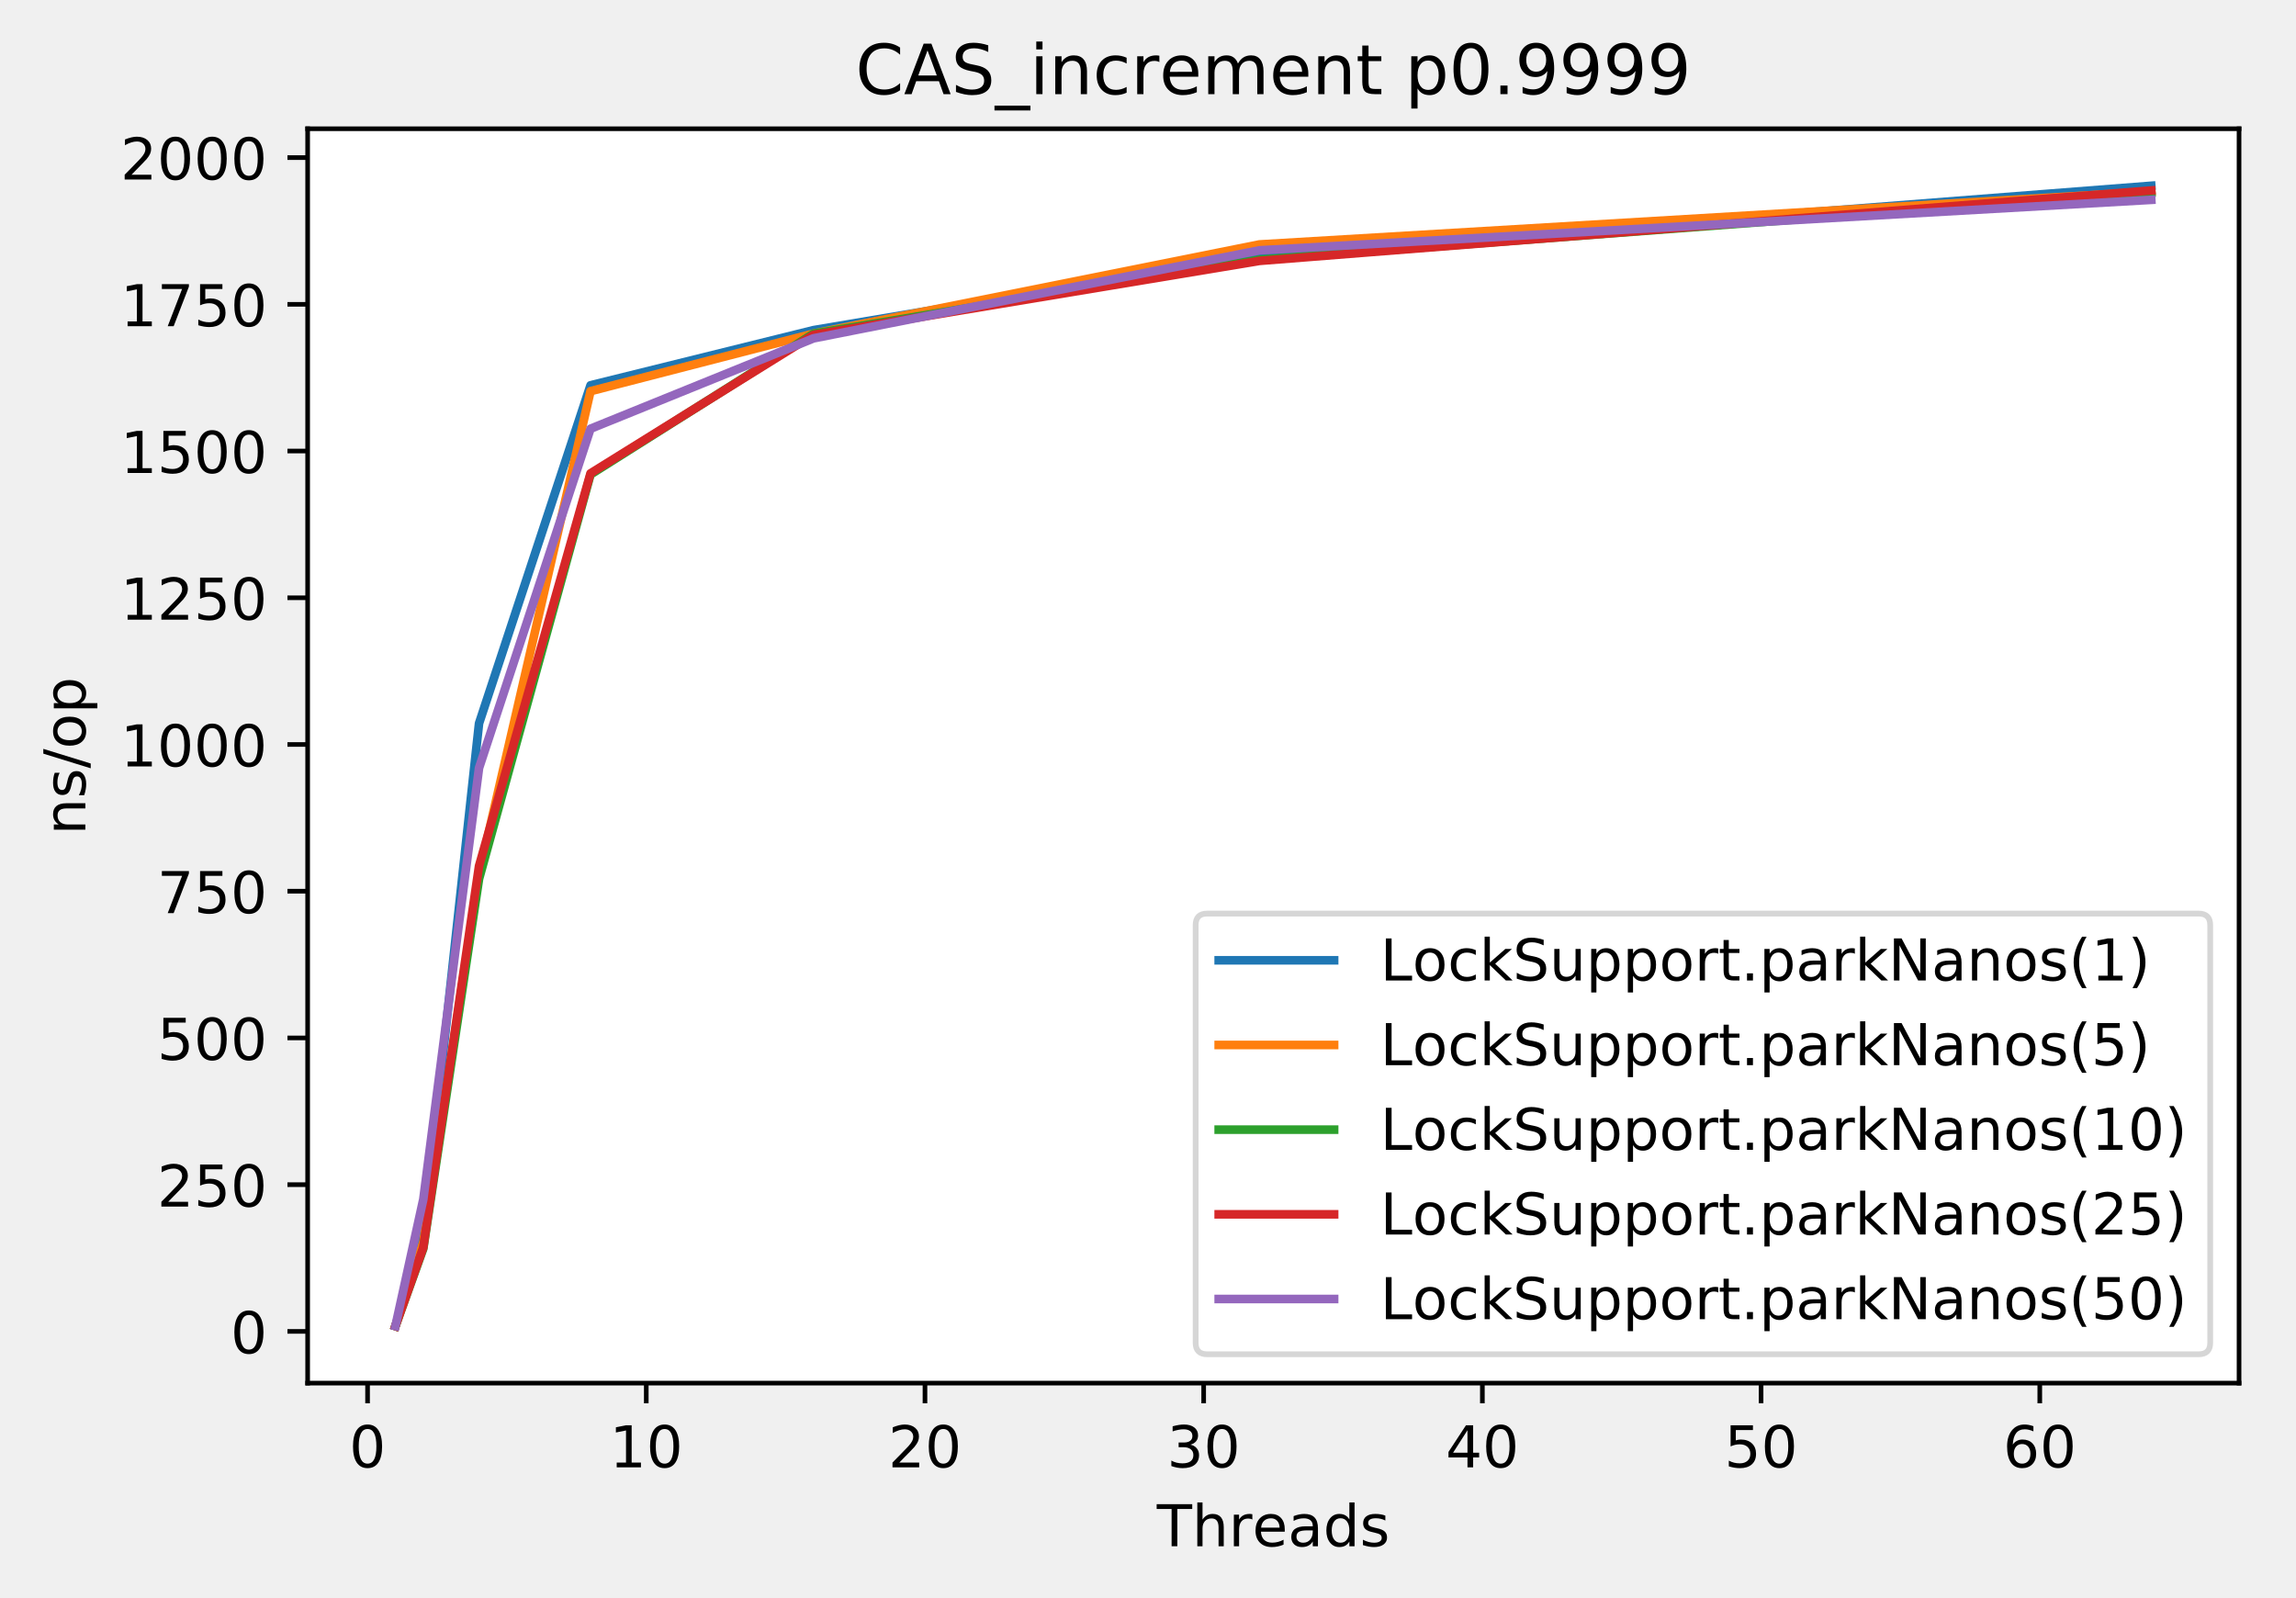
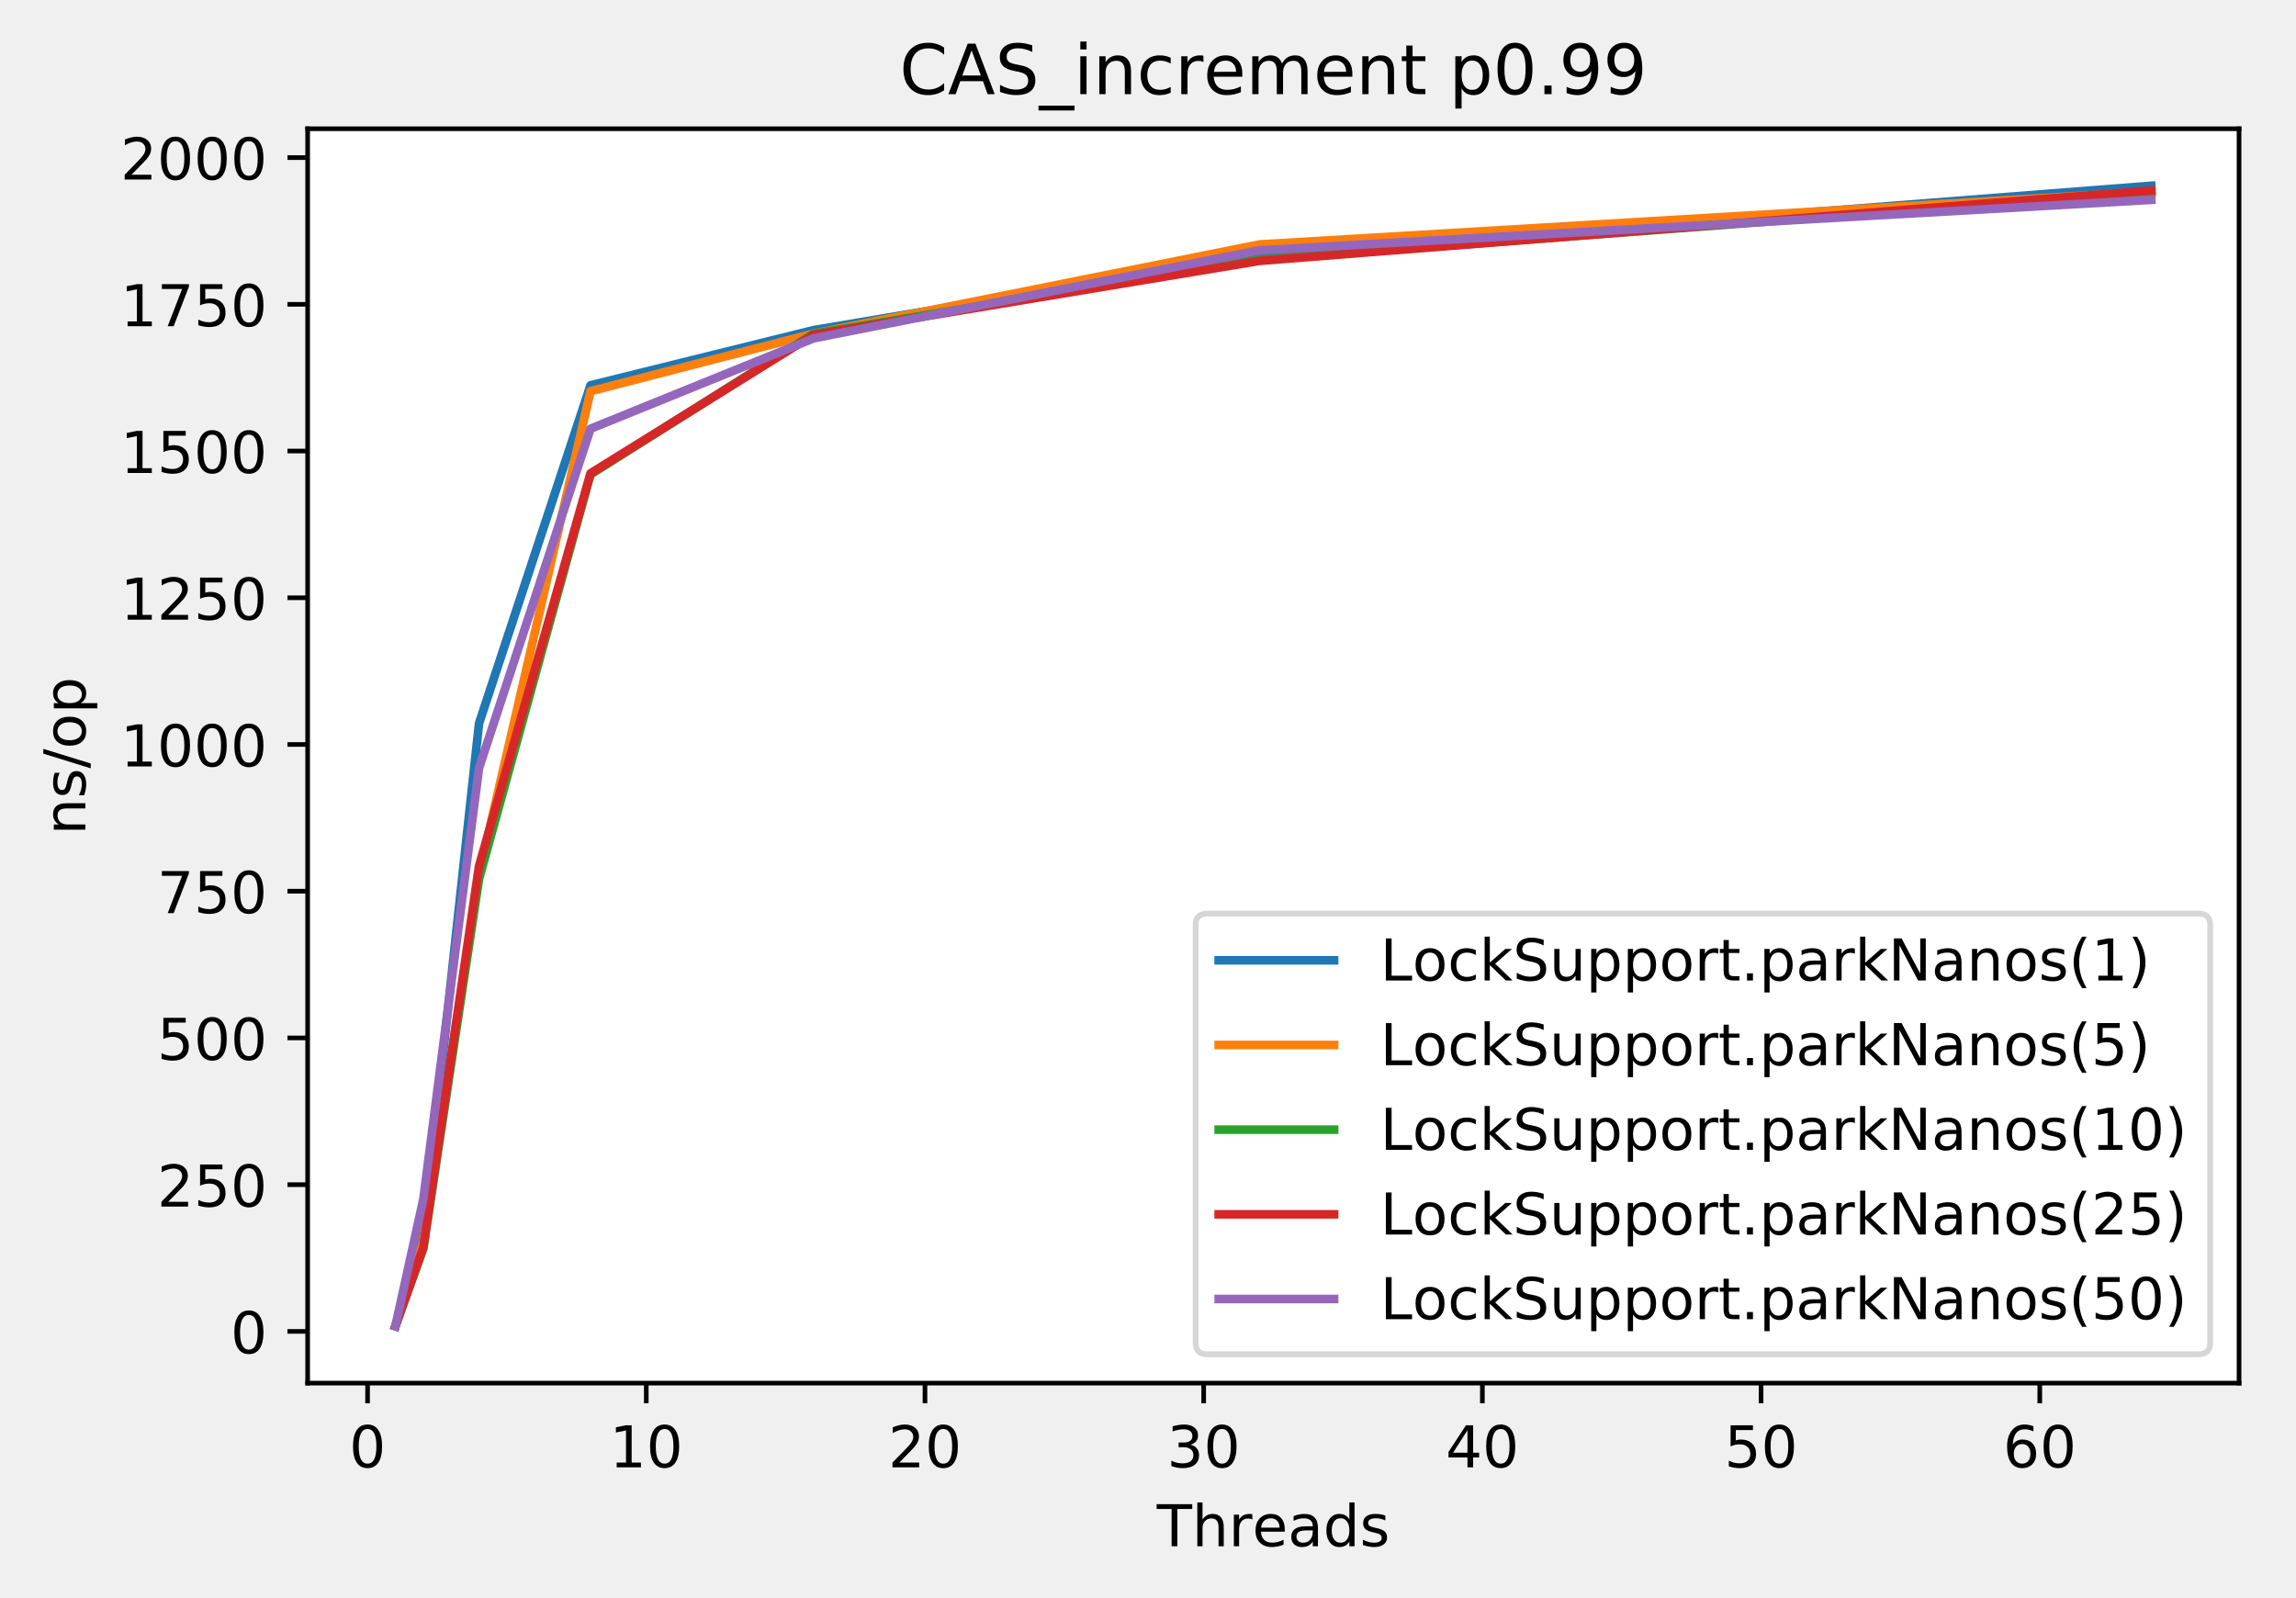
<svg xmlns="http://www.w3.org/2000/svg" xmlns:xlink="http://www.w3.org/1999/xlink" height="277pt" version="1.1" viewBox="0 0 398 277" width="398pt">
  <defs>
    <style type="text/css">
*{stroke-linecap:butt;stroke-linejoin:round;}
  </style>
  </defs>
  <g id="figure_1">
    <g id="patch_1">
      <path d="M 0 277.314  L 398.828 277.314  L 398.828 0  L 0 0  z " style="fill:none;" />
    </g>
    <g id="axes_1">
      <g id="patch_2">
        <path d="M 53.328 239.758  L 388.128 239.758  L 388.128 22.318  L 53.328 22.318  z " style="fill:#ffffff;" />
      </g>
      <g id="matplotlib.axis_1">
        <g id="xtick_1">
          <g id="line2d_1">
            <defs>
-               <path d="M 0 0  L 0 3.5  " id="mfdfc08c4ed" style="stroke:#000000;stroke-width:0.8;" />
-             </defs>
-             <g>
-               <use style="stroke:#000000;stroke-width:0.8;" x="63.715" xlink:href="#mfdfc08c4ed" y="239.758" />
+               <path d="M 0 0  L 0 3.5  " id="m2b5de0a359" style="stroke:#000000;stroke-width:0.8;" />
+             </defs>
+             <g>
+               <use style="stroke:#000000;stroke-width:0.8;" x="63.715" xlink:href="#m2b5de0a359" y="239.758" />
            </g>
          </g>
          <g id="text_1">
            <defs>
              <path d="M 31.781 66.406  Q 24.172 66.406 20.328 58.906  Q 16.5 51.422 16.5 36.375  Q 16.5 21.391 20.328 13.891  Q 24.172 6.391 31.781 6.391  Q 39.453 6.391 43.281 13.891  Q 47.125 21.391 47.125 36.375  Q 47.125 51.422 43.281 58.906  Q 39.453 66.406 31.781 66.406  z M 31.781 74.219  Q 44.047 74.219 50.516 64.516  Q 56.984 54.828 56.984 36.375  Q 56.984 17.969 50.516 8.266  Q 44.047 -1.422 31.781 -1.422  Q 19.531 -1.422 13.062 8.266  Q 6.594 17.969 6.594 36.375  Q 6.594 54.828 13.062 64.516  Q 19.531 74.219 31.781 74.219  z " id="DejaVuSans-30" />
            </defs>
            <g transform="translate(60.53389 254.3566)scale(0.1 -0.1)">
              <use xlink:href="#DejaVuSans-30" />
            </g>
          </g>
        </g>
        <g id="xtick_2">
          <g id="line2d_2">
            <g>
-               <use style="stroke:#000000;stroke-width:0.8;" x="112.027" xlink:href="#mfdfc08c4ed" y="239.758" />
+               <use style="stroke:#000000;stroke-width:0.8;" x="112.027" xlink:href="#m2b5de0a359" y="239.758" />
            </g>
          </g>
          <g id="text_2">
            <defs>
              <path d="M 12.406 8.297  L 28.516 8.297  L 28.516 63.922  L 10.984 60.406  L 10.984 69.391  L 28.422 72.906  L 38.281 72.906  L 38.281 8.297  L 54.391 8.297  L 54.391 0  L 12.406 0  z " id="DejaVuSans-31" />
            </defs>
            <g transform="translate(105.6643 254.3566)scale(0.1 -0.1)">
              <use xlink:href="#DejaVuSans-31" />
              <use x="63.623" xlink:href="#DejaVuSans-30" />
            </g>
          </g>
        </g>
        <g id="xtick_3">
          <g id="line2d_3">
            <g>
-               <use style="stroke:#000000;stroke-width:0.8;" x="160.339" xlink:href="#mfdfc08c4ed" y="239.758" />
+               <use style="stroke:#000000;stroke-width:0.8;" x="160.339" xlink:href="#m2b5de0a359" y="239.758" />
            </g>
          </g>
          <g id="text_3">
            <defs>
              <path d="M 19.188 8.297  L 53.609 8.297  L 53.609 0  L 7.328 0  L 7.328 8.297  Q 12.938 14.109 22.625 23.891  Q 32.328 33.688 34.812 36.531  Q 39.547 41.844 41.422 45.531  Q 43.312 49.219 43.312 52.781  Q 43.312 58.594 39.234 62.25  Q 35.156 65.922 28.609 65.922  Q 23.969 65.922 18.812 64.312  Q 13.672 62.703 7.812 59.422  L 7.812 69.391  Q 13.766 71.781 18.938 73  Q 24.125 74.219 28.422 74.219  Q 39.75 74.219 46.484 68.547  Q 53.219 62.891 53.219 53.422  Q 53.219 48.922 51.531 44.891  Q 49.859 40.875 45.406 35.406  Q 44.188 33.984 37.641 27.219  Q 31.109 20.453 19.188 8.297  z " id="DejaVuSans-32" />
            </defs>
            <g transform="translate(153.976 254.3566)scale(0.1 -0.1)">
              <use xlink:href="#DejaVuSans-32" />
              <use x="63.623" xlink:href="#DejaVuSans-30" />
            </g>
          </g>
        </g>
        <g id="xtick_4">
          <g id="line2d_4">
            <g>
-               <use style="stroke:#000000;stroke-width:0.8;" x="208.65" xlink:href="#mfdfc08c4ed" y="239.758" />
+               <use style="stroke:#000000;stroke-width:0.8;" x="208.65" xlink:href="#m2b5de0a359" y="239.758" />
            </g>
          </g>
          <g id="text_4">
            <defs>
              <path d="M 40.578 39.312  Q 47.656 37.797 51.625 33  Q 55.609 28.219 55.609 21.188  Q 55.609 10.406 48.188 4.484  Q 40.766 -1.422 27.094 -1.422  Q 22.516 -1.422 17.656 -0.516  Q 12.797 0.391 7.625 2.203  L 7.625 11.719  Q 11.719 9.328 16.594 8.109  Q 21.484 6.891 26.812 6.891  Q 36.078 6.891 40.938 10.547  Q 45.797 14.203 45.797 21.188  Q 45.797 27.641 41.281 31.266  Q 36.766 34.906 28.719 34.906  L 20.219 34.906  L 20.219 43.016  L 29.109 43.016  Q 36.375 43.016 40.234 45.922  Q 44.094 48.828 44.094 54.297  Q 44.094 59.906 40.109 62.906  Q 36.141 65.922 28.719 65.922  Q 24.656 65.922 20.016 65.031  Q 15.375 64.156 9.812 62.312  L 9.812 71.094  Q 15.438 72.656 20.344 73.438  Q 25.25 74.219 29.594 74.219  Q 40.828 74.219 47.359 69.109  Q 53.906 64.016 53.906 55.328  Q 53.906 49.266 50.438 45.094  Q 46.969 40.922 40.578 39.312  z " id="DejaVuSans-33" />
            </defs>
            <g transform="translate(202.2877 254.3566)scale(0.1 -0.1)">
              <use xlink:href="#DejaVuSans-33" />
              <use x="63.623" xlink:href="#DejaVuSans-30" />
            </g>
          </g>
        </g>
        <g id="xtick_5">
          <g id="line2d_5">
            <g>
-               <use style="stroke:#000000;stroke-width:0.8;" x="256.962" xlink:href="#mfdfc08c4ed" y="239.758" />
+               <use style="stroke:#000000;stroke-width:0.8;" x="256.962" xlink:href="#m2b5de0a359" y="239.758" />
            </g>
          </g>
          <g id="text_5">
            <defs>
              <path d="M 37.797 64.312  L 12.891 25.391  L 37.797 25.391  z M 35.203 72.906  L 47.609 72.906  L 47.609 25.391  L 58.016 25.391  L 58.016 17.188  L 47.609 17.188  L 47.609 0  L 37.797 0  L 37.797 17.188  L 4.891 17.188  L 4.891 26.703  z " id="DejaVuSans-34" />
            </defs>
            <g transform="translate(250.5994 254.3566)scale(0.1 -0.1)">
              <use xlink:href="#DejaVuSans-34" />
              <use x="63.623" xlink:href="#DejaVuSans-30" />
            </g>
          </g>
        </g>
        <g id="xtick_6">
          <g id="line2d_6">
            <g>
-               <use style="stroke:#000000;stroke-width:0.8;" x="305.274" xlink:href="#mfdfc08c4ed" y="239.758" />
+               <use style="stroke:#000000;stroke-width:0.8;" x="305.274" xlink:href="#m2b5de0a359" y="239.758" />
            </g>
          </g>
          <g id="text_6">
            <defs>
              <path d="M 10.797 72.906  L 49.516 72.906  L 49.516 64.594  L 19.828 64.594  L 19.828 46.734  Q 21.969 47.469 24.109 47.828  Q 26.266 48.188 28.422 48.188  Q 40.625 48.188 47.75 41.5  Q 54.891 34.812 54.891 23.391  Q 54.891 11.625 47.562 5.094  Q 40.234 -1.422 26.906 -1.422  Q 22.312 -1.422 17.547 -0.641  Q 12.797 0.141 7.719 1.703  L 7.719 11.625  Q 12.109 9.234 16.797 8.062  Q 21.484 6.891 26.703 6.891  Q 35.156 6.891 40.078 11.328  Q 45.016 15.766 45.016 23.391  Q 45.016 31 40.078 35.438  Q 35.156 39.891 26.703 39.891  Q 22.75 39.891 18.812 39.016  Q 14.891 38.141 10.797 36.281  z " id="DejaVuSans-35" />
            </defs>
            <g transform="translate(298.9111 254.3566)scale(0.1 -0.1)">
              <use xlink:href="#DejaVuSans-35" />
              <use x="63.623" xlink:href="#DejaVuSans-30" />
            </g>
          </g>
        </g>
        <g id="xtick_7">
          <g id="line2d_7">
            <g>
-               <use style="stroke:#000000;stroke-width:0.8;" x="353.585" xlink:href="#mfdfc08c4ed" y="239.758" />
+               <use style="stroke:#000000;stroke-width:0.8;" x="353.585" xlink:href="#m2b5de0a359" y="239.758" />
            </g>
          </g>
          <g id="text_7">
            <defs>
              <path d="M 33.016 40.375  Q 26.375 40.375 22.484 35.828  Q 18.609 31.297 18.609 23.391  Q 18.609 15.531 22.484 10.953  Q 26.375 6.391 33.016 6.391  Q 39.656 6.391 43.531 10.953  Q 47.406 15.531 47.406 23.391  Q 47.406 31.297 43.531 35.828  Q 39.656 40.375 33.016 40.375  z M 52.594 71.297  L 52.594 62.312  Q 48.875 64.062 45.094 64.984  Q 41.312 65.922 37.594 65.922  Q 27.828 65.922 22.672 59.328  Q 17.531 52.734 16.797 39.406  Q 19.672 43.656 24.016 45.922  Q 28.375 48.188 33.594 48.188  Q 44.578 48.188 50.953 41.516  Q 57.328 34.859 57.328 23.391  Q 57.328 12.156 50.688 5.359  Q 44.047 -1.422 33.016 -1.422  Q 20.359 -1.422 13.672 8.266  Q 6.984 17.969 6.984 36.375  Q 6.984 53.656 15.188 63.938  Q 23.391 74.219 37.203 74.219  Q 40.922 74.219 44.703 73.484  Q 48.484 72.75 52.594 71.297  z " id="DejaVuSans-36" />
            </defs>
            <g transform="translate(347.2228 254.3566)scale(0.1 -0.1)">
              <use xlink:href="#DejaVuSans-36" />
              <use x="63.623" xlink:href="#DejaVuSans-30" />
            </g>
          </g>
        </g>
        <g id="text_8">
          <defs>
            <path d="M -0.297 72.906  L 61.375 72.906  L 61.375 64.594  L 35.5 64.594  L 35.5 0  L 25.594 0  L 25.594 64.594  L -0.297 64.594  z " id="DejaVuSans-54" />
            <path d="M 54.891 33.016  L 54.891 0  L 45.906 0  L 45.906 32.719  Q 45.906 40.484 42.875 44.328  Q 39.844 48.188 33.797 48.188  Q 26.516 48.188 22.312 43.547  Q 18.109 38.922 18.109 30.906  L 18.109 0  L 9.078 0  L 9.078 75.984  L 18.109 75.984  L 18.109 46.188  Q 21.344 51.125 25.703 53.562  Q 30.078 56 35.797 56  Q 45.219 56 50.047 50.172  Q 54.891 44.344 54.891 33.016  z " id="DejaVuSans-68" />
            <path d="M 41.109 46.297  Q 39.594 47.172 37.812 47.578  Q 36.031 48 33.891 48  Q 26.266 48 22.188 43.047  Q 18.109 38.094 18.109 28.812  L 18.109 0  L 9.078 0  L 9.078 54.688  L 18.109 54.688  L 18.109 46.188  Q 20.953 51.172 25.484 53.578  Q 30.031 56 36.531 56  Q 37.453 56 38.578 55.875  Q 39.703 55.766 41.062 55.516  z " id="DejaVuSans-72" />
            <path d="M 56.203 29.594  L 56.203 25.203  L 14.891 25.203  Q 15.484 15.922 20.484 11.062  Q 25.484 6.203 34.422 6.203  Q 39.594 6.203 44.453 7.469  Q 49.312 8.734 54.109 11.281  L 54.109 2.781  Q 49.266 0.734 44.188 -0.344  Q 39.109 -1.422 33.891 -1.422  Q 20.797 -1.422 13.156 6.188  Q 5.516 13.812 5.516 26.812  Q 5.516 40.234 12.766 48.109  Q 20.016 56 32.328 56  Q 43.359 56 49.781 48.891  Q 56.203 41.797 56.203 29.594  z M 47.219 32.234  Q 47.125 39.594 43.094 43.984  Q 39.062 48.391 32.422 48.391  Q 24.906 48.391 20.391 44.141  Q 15.875 39.891 15.188 32.172  z " id="DejaVuSans-65" />
            <path d="M 34.281 27.484  Q 23.391 27.484 19.188 25  Q 14.984 22.516 14.984 16.5  Q 14.984 11.719 18.141 8.906  Q 21.297 6.109 26.703 6.109  Q 34.188 6.109 38.703 11.406  Q 43.219 16.703 43.219 25.484  L 43.219 27.484  z M 52.203 31.203  L 52.203 0  L 43.219 0  L 43.219 8.297  Q 40.141 3.328 35.547 0.953  Q 30.953 -1.422 24.312 -1.422  Q 15.922 -1.422 10.953 3.297  Q 6 8.016 6 15.922  Q 6 25.141 12.172 29.828  Q 18.359 34.516 30.609 34.516  L 43.219 34.516  L 43.219 35.406  Q 43.219 41.609 39.141 45  Q 35.062 48.391 27.688 48.391  Q 23 48.391 18.547 47.266  Q 14.109 46.141 10.016 43.891  L 10.016 52.203  Q 14.938 54.109 19.578 55.047  Q 24.219 56 28.609 56  Q 40.484 56 46.344 49.844  Q 52.203 43.703 52.203 31.203  z " id="DejaVuSans-61" />
            <path d="M 45.406 46.391  L 45.406 75.984  L 54.391 75.984  L 54.391 0  L 45.406 0  L 45.406 8.203  Q 42.578 3.328 38.25 0.953  Q 33.938 -1.422 27.875 -1.422  Q 17.969 -1.422 11.734 6.484  Q 5.516 14.406 5.516 27.297  Q 5.516 40.188 11.734 48.094  Q 17.969 56 27.875 56  Q 33.938 56 38.25 53.625  Q 42.578 51.266 45.406 46.391  z M 14.797 27.297  Q 14.797 17.391 18.875 11.75  Q 22.953 6.109 30.078 6.109  Q 37.203 6.109 41.297 11.75  Q 45.406 17.391 45.406 27.297  Q 45.406 37.203 41.297 42.844  Q 37.203 48.484 30.078 48.484  Q 22.953 48.484 18.875 42.844  Q 14.797 37.203 14.797 27.297  z " id="DejaVuSans-64" />
            <path d="M 44.281 53.078  L 44.281 44.578  Q 40.484 46.531 36.375 47.5  Q 32.281 48.484 27.875 48.484  Q 21.188 48.484 17.844 46.438  Q 14.5 44.391 14.5 40.281  Q 14.5 37.156 16.891 35.375  Q 19.281 33.594 26.516 31.984  L 29.594 31.297  Q 39.156 29.25 43.188 25.516  Q 47.219 21.781 47.219 15.094  Q 47.219 7.469 41.188 3.016  Q 35.156 -1.422 24.609 -1.422  Q 20.219 -1.422 15.453 -0.562  Q 10.688 0.297 5.422 2  L 5.422 11.281  Q 10.406 8.688 15.234 7.391  Q 20.062 6.109 24.812 6.109  Q 31.156 6.109 34.562 8.281  Q 37.984 10.453 37.984 14.406  Q 37.984 18.062 35.516 20.016  Q 33.062 21.969 24.703 23.781  L 21.578 24.516  Q 13.234 26.266 9.516 29.906  Q 5.812 33.547 5.812 39.891  Q 5.812 47.609 11.281 51.797  Q 16.75 56 26.812 56  Q 31.781 56 36.172 55.266  Q 40.578 54.547 44.281 53.078  z " id="DejaVuSans-73" />
          </defs>
          <g transform="translate(200.532 268.0347)scale(0.1 -0.1)">
            <use xlink:href="#DejaVuSans-54" />
            <use x="61.084" xlink:href="#DejaVuSans-68" />
            <use x="124.463" xlink:href="#DejaVuSans-72" />
            <use x="165.545" xlink:href="#DejaVuSans-65" />
            <use x="227.068" xlink:href="#DejaVuSans-61" />
            <use x="288.348" xlink:href="#DejaVuSans-64" />
            <use x="351.824" xlink:href="#DejaVuSans-73" />
          </g>
        </g>
      </g>
      <g id="matplotlib.axis_2">
        <g id="ytick_1">
          <g id="line2d_8">
            <defs>
-               <path d="M 0 0  L -3.5 0  " id="m22c3e7762f" style="stroke:#000000;stroke-width:0.8;" />
-             </defs>
-             <g>
-               <use style="stroke:#000000;stroke-width:0.8;" x="53.328" xlink:href="#m22c3e7762f" y="230.79" />
+               <path d="M 0 0  L -3.5 0  " id="m3e1aa46b7f" style="stroke:#000000;stroke-width:0.8;" />
+             </defs>
+             <g>
+               <use style="stroke:#000000;stroke-width:0.8;" x="53.328" xlink:href="#m3e1aa46b7f" y="230.79" />
            </g>
          </g>
          <g id="text_9">
            <g transform="translate(39.96563 234.5893)scale(0.1 -0.1)">
              <use xlink:href="#DejaVuSans-30" />
            </g>
          </g>
        </g>
        <g id="ytick_2">
          <g id="line2d_9">
            <g>
-               <use style="stroke:#000000;stroke-width:0.8;" x="53.328" xlink:href="#m22c3e7762f" y="205.356" />
+               <use style="stroke:#000000;stroke-width:0.8;" x="53.328" xlink:href="#m3e1aa46b7f" y="205.356" />
            </g>
          </g>
          <g id="text_10">
            <g transform="translate(27.24063 209.1554)scale(0.1 -0.1)">
              <use xlink:href="#DejaVuSans-32" />
              <use x="63.623" xlink:href="#DejaVuSans-35" />
              <use x="127.246" xlink:href="#DejaVuSans-30" />
            </g>
          </g>
        </g>
        <g id="ytick_3">
          <g id="line2d_10">
            <g>
-               <use style="stroke:#000000;stroke-width:0.8;" x="53.328" xlink:href="#m22c3e7762f" y="179.922" />
+               <use style="stroke:#000000;stroke-width:0.8;" x="53.328" xlink:href="#m3e1aa46b7f" y="179.922" />
            </g>
          </g>
          <g id="text_11">
            <g transform="translate(27.24063 183.7214)scale(0.1 -0.1)">
              <use xlink:href="#DejaVuSans-35" />
              <use x="63.623" xlink:href="#DejaVuSans-30" />
              <use x="127.246" xlink:href="#DejaVuSans-30" />
            </g>
          </g>
        </g>
        <g id="ytick_4">
          <g id="line2d_11">
            <g>
-               <use style="stroke:#000000;stroke-width:0.8;" x="53.328" xlink:href="#m22c3e7762f" y="154.488" />
+               <use style="stroke:#000000;stroke-width:0.8;" x="53.328" xlink:href="#m3e1aa46b7f" y="154.488" />
            </g>
          </g>
          <g id="text_12">
            <defs>
              <path d="M 8.203 72.906  L 55.078 72.906  L 55.078 68.703  L 28.609 0  L 18.312 0  L 43.219 64.594  L 8.203 64.594  z " id="DejaVuSans-37" />
            </defs>
            <g transform="translate(27.24063 158.2875)scale(0.1 -0.1)">
              <use xlink:href="#DejaVuSans-37" />
              <use x="63.623" xlink:href="#DejaVuSans-35" />
              <use x="127.246" xlink:href="#DejaVuSans-30" />
            </g>
          </g>
        </g>
        <g id="ytick_5">
          <g id="line2d_12">
            <g>
-               <use style="stroke:#000000;stroke-width:0.8;" x="53.328" xlink:href="#m22c3e7762f" y="129.054" />
+               <use style="stroke:#000000;stroke-width:0.8;" x="53.328" xlink:href="#m3e1aa46b7f" y="129.054" />
            </g>
          </g>
          <g id="text_13">
            <g transform="translate(20.87813 132.8535)scale(0.1 -0.1)">
              <use xlink:href="#DejaVuSans-31" />
              <use x="63.623" xlink:href="#DejaVuSans-30" />
              <use x="127.246" xlink:href="#DejaVuSans-30" />
              <use x="190.869" xlink:href="#DejaVuSans-30" />
            </g>
          </g>
        </g>
        <g id="ytick_6">
          <g id="line2d_13">
            <g>
-               <use style="stroke:#000000;stroke-width:0.8;" x="53.328" xlink:href="#m22c3e7762f" y="103.62" />
+               <use style="stroke:#000000;stroke-width:0.8;" x="53.328" xlink:href="#m3e1aa46b7f" y="103.62" />
            </g>
          </g>
          <g id="text_14">
            <g transform="translate(20.87813 107.4195)scale(0.1 -0.1)">
              <use xlink:href="#DejaVuSans-31" />
              <use x="63.623" xlink:href="#DejaVuSans-32" />
              <use x="127.246" xlink:href="#DejaVuSans-35" />
              <use x="190.869" xlink:href="#DejaVuSans-30" />
            </g>
          </g>
        </g>
        <g id="ytick_7">
          <g id="line2d_14">
            <g>
-               <use style="stroke:#000000;stroke-width:0.8;" x="53.328" xlink:href="#m22c3e7762f" y="78.186" />
+               <use style="stroke:#000000;stroke-width:0.8;" x="53.328" xlink:href="#m3e1aa46b7f" y="78.186" />
            </g>
          </g>
          <g id="text_15">
            <g transform="translate(20.87813 81.98558)scale(0.1 -0.1)">
              <use xlink:href="#DejaVuSans-31" />
              <use x="63.623" xlink:href="#DejaVuSans-35" />
              <use x="127.246" xlink:href="#DejaVuSans-30" />
              <use x="190.869" xlink:href="#DejaVuSans-30" />
            </g>
          </g>
        </g>
        <g id="ytick_8">
          <g id="line2d_15">
            <g>
-               <use style="stroke:#000000;stroke-width:0.8;" x="53.328" xlink:href="#m22c3e7762f" y="52.752" />
+               <use style="stroke:#000000;stroke-width:0.8;" x="53.328" xlink:href="#m3e1aa46b7f" y="52.752" />
            </g>
          </g>
          <g id="text_16">
            <g transform="translate(20.87813 56.55162)scale(0.1 -0.1)">
              <use xlink:href="#DejaVuSans-31" />
              <use x="63.623" xlink:href="#DejaVuSans-37" />
              <use x="127.246" xlink:href="#DejaVuSans-35" />
              <use x="190.869" xlink:href="#DejaVuSans-30" />
            </g>
          </g>
        </g>
        <g id="ytick_9">
          <g id="line2d_16">
            <g>
-               <use style="stroke:#000000;stroke-width:0.8;" x="53.328" xlink:href="#m22c3e7762f" y="27.318" />
+               <use style="stroke:#000000;stroke-width:0.8;" x="53.328" xlink:href="#m3e1aa46b7f" y="27.318" />
            </g>
          </g>
          <g id="text_17">
            <g transform="translate(20.87813 31.11766)scale(0.1 -0.1)">
              <use xlink:href="#DejaVuSans-32" />
              <use x="63.623" xlink:href="#DejaVuSans-30" />
              <use x="127.246" xlink:href="#DejaVuSans-30" />
              <use x="190.869" xlink:href="#DejaVuSans-30" />
            </g>
          </g>
        </g>
        <g id="text_18">
          <defs>
            <path d="M 54.891 33.016  L 54.891 0  L 45.906 0  L 45.906 32.719  Q 45.906 40.484 42.875 44.328  Q 39.844 48.188 33.797 48.188  Q 26.516 48.188 22.312 43.547  Q 18.109 38.922 18.109 30.906  L 18.109 0  L 9.078 0  L 9.078 54.688  L 18.109 54.688  L 18.109 46.188  Q 21.344 51.125 25.703 53.562  Q 30.078 56 35.797 56  Q 45.219 56 50.047 50.172  Q 54.891 44.344 54.891 33.016  z " id="DejaVuSans-6e" />
            <path d="M 25.391 72.906  L 33.688 72.906  L 8.297 -9.281  L 0 -9.281  z " id="DejaVuSans-2f" />
            <path d="M 30.609 48.391  Q 23.391 48.391 19.188 42.75  Q 14.984 37.109 14.984 27.297  Q 14.984 17.484 19.156 11.844  Q 23.344 6.203 30.609 6.203  Q 37.797 6.203 41.984 11.859  Q 46.188 17.531 46.188 27.297  Q 46.188 37.016 41.984 42.703  Q 37.797 48.391 30.609 48.391  z M 30.609 56  Q 42.328 56 49.016 48.375  Q 55.719 40.766 55.719 27.297  Q 55.719 13.875 49.016 6.219  Q 42.328 -1.422 30.609 -1.422  Q 18.844 -1.422 12.172 6.219  Q 5.516 13.875 5.516 27.297  Q 5.516 40.766 12.172 48.375  Q 18.844 56 30.609 56  z " id="DejaVuSans-6f" />
            <path d="M 18.109 8.203  L 18.109 -20.797  L 9.078 -20.797  L 9.078 54.688  L 18.109 54.688  L 18.109 46.391  Q 20.953 51.266 25.266 53.625  Q 29.594 56 35.594 56  Q 45.562 56 51.781 48.094  Q 58.016 40.188 58.016 27.297  Q 58.016 14.406 51.781 6.484  Q 45.562 -1.422 35.594 -1.422  Q 29.594 -1.422 25.266 0.953  Q 20.953 3.328 18.109 8.203  z M 48.688 27.297  Q 48.688 37.203 44.609 42.844  Q 40.531 48.484 33.406 48.484  Q 26.266 48.484 22.188 42.844  Q 18.109 37.203 18.109 27.297  Q 18.109 17.391 22.188 11.75  Q 26.266 6.109 33.406 6.109  Q 40.531 6.109 44.609 11.75  Q 48.688 17.391 48.688 27.297  z " id="DejaVuSans-70" />
          </defs>
          <g transform="translate(14.79844 144.7295)rotate(-90)scale(0.1 -0.1)">
            <use xlink:href="#DejaVuSans-6e" />
            <use x="63.379" xlink:href="#DejaVuSans-73" />
            <use x="115.479" xlink:href="#DejaVuSans-2f" />
            <use x="149.17" xlink:href="#DejaVuSans-6f" />
            <use x="210.352" xlink:href="#DejaVuSans-70" />
          </g>
        </g>
      </g>
      <g id="line2d_17">
-         <path clip-path="url(#pa477f0649f)" d="M 68.546 229.874  L 73.377 214.105  L 83.04 125.392  L 102.364 66.792  L 141.014 57.229  L 218.313 44.207  L 372.91 32.202  " style="fill:none;stroke:#1f77b4;stroke-linecap:square;stroke-width:1.5;" />
+         <path clip-path="url(#pae0f46f06f)" d="M 68.546 229.874  L 73.377 214.105  L 83.04 125.392  L 102.364 66.792  L 141.014 57.229  L 218.313 44.207  L 372.91 32.202  " style="fill:none;stroke:#1f77b4;stroke-linecap:square;stroke-width:1.5;" />
      </g>
      <g id="line2d_18">
-         <path clip-path="url(#pa477f0649f)" d="M 68.546 229.874  L 73.377 215.326  L 83.04 151.538  L 102.364 67.809  L 141.014 57.839  L 218.313 42.375  L 372.91 33.219  " style="fill:none;stroke:#ff7f0e;stroke-linecap:square;stroke-width:1.5;" />
+         <path clip-path="url(#pae0f46f06f)" d="M 68.546 229.874  L 73.377 215.326  L 83.04 151.538  L 102.364 67.809  L 141.014 57.839  L 218.313 42.375  L 372.91 33.219  " style="fill:none;stroke:#ff7f0e;stroke-linecap:square;stroke-width:1.5;" />
      </g>
      <g id="line2d_19">
-         <path clip-path="url(#pa477f0649f)" d="M 68.546 229.874  L 73.377 216.445  L 83.04 152.352  L 102.364 82.256  L 141.014 57.839  L 218.313 45.02  L 372.91 33.423  " style="fill:none;stroke:#2ca02c;stroke-linecap:square;stroke-width:1.5;" />
+         <path clip-path="url(#pae0f46f06f)" d="M 68.546 229.874  L 73.377 216.445  L 83.04 152.352  L 102.364 82.256  L 141.014 57.839  L 218.313 45.02  L 372.91 33.423  " style="fill:none;stroke:#2ca02c;stroke-linecap:square;stroke-width:1.5;" />
      </g>
      <g id="line2d_20">
-         <path clip-path="url(#pa477f0649f)" d="M 68.546 229.874  L 73.377 216.242  L 83.04 150.114  L 102.364 82.052  L 141.014 58.043  L 218.313 45.224  L 372.91 33.016  " style="fill:none;stroke:#d62728;stroke-linecap:square;stroke-width:1.5;" />
+         <path clip-path="url(#pae0f46f06f)" d="M 68.546 229.874  L 73.377 216.242  L 83.04 150.114  L 102.364 82.052  L 141.014 58.043  L 218.313 45.224  L 372.91 33.016  " style="fill:none;stroke:#d62728;stroke-linecap:square;stroke-width:1.5;" />
      </g>
      <g id="line2d_21">
-         <path clip-path="url(#pa477f0649f)" d="M 68.546 229.874  L 73.377 207.9  L 83.04 133.124  L 102.364 74.32  L 141.014 58.653  L 218.313 43.393  L 372.91 34.643  " style="fill:none;stroke:#9467bd;stroke-linecap:square;stroke-width:1.5;" />
+         <path clip-path="url(#pae0f46f06f)" d="M 68.546 229.874  L 73.377 207.9  L 83.04 133.124  L 102.364 74.32  L 141.014 58.653  L 218.313 43.393  L 372.91 34.643  " style="fill:none;stroke:#9467bd;stroke-linecap:square;stroke-width:1.5;" />
      </g>
      <g id="patch_3">
        <path d="M 53.328 239.758  L 53.328 22.318  " style="fill:none;stroke:#000000;stroke-linecap:square;stroke-linejoin:miter;stroke-width:0.8;" />
      </g>
      <g id="patch_4">
        <path d="M 388.128 239.758  L 388.128 22.318  " style="fill:none;stroke:#000000;stroke-linecap:square;stroke-linejoin:miter;stroke-width:0.8;" />
      </g>
      <g id="patch_5">
        <path d="M 53.328 239.758  L 388.128 239.758  " style="fill:none;stroke:#000000;stroke-linecap:square;stroke-linejoin:miter;stroke-width:0.8;" />
      </g>
      <g id="patch_6">
        <path d="M 53.328 22.318  L 388.128 22.318  " style="fill:none;stroke:#000000;stroke-linecap:square;stroke-linejoin:miter;stroke-width:0.8;" />
      </g>
      <g id="text_19">
        <defs>
          <path d="M 64.406 67.281  L 64.406 56.891  Q 59.422 61.531 53.781 63.812  Q 48.141 66.109 41.797 66.109  Q 29.297 66.109 22.656 58.469  Q 16.016 50.828 16.016 36.375  Q 16.016 21.969 22.656 14.328  Q 29.297 6.688 41.797 6.688  Q 48.141 6.688 53.781 8.984  Q 59.422 11.281 64.406 15.922  L 64.406 5.609  Q 59.234 2.094 53.438 0.328  Q 47.656 -1.422 41.219 -1.422  Q 24.656 -1.422 15.125 8.703  Q 5.609 18.844 5.609 36.375  Q 5.609 53.953 15.125 64.078  Q 24.656 74.219 41.219 74.219  Q 47.75 74.219 53.531 72.484  Q 59.328 70.75 64.406 67.281  z " id="DejaVuSans-43" />
          <path d="M 34.188 63.188  L 20.797 26.906  L 47.609 26.906  z M 28.609 72.906  L 39.797 72.906  L 67.578 0  L 57.328 0  L 50.688 18.703  L 17.828 18.703  L 11.188 0  L 0.781 0  z " id="DejaVuSans-41" />
          <path d="M 53.516 70.516  L 53.516 60.891  Q 47.906 63.578 42.922 64.891  Q 37.938 66.219 33.297 66.219  Q 25.25 66.219 20.875 63.094  Q 16.5 59.969 16.5 54.203  Q 16.5 49.359 19.406 46.891  Q 22.312 44.438 30.422 42.922  L 36.375 41.703  Q 47.406 39.594 52.656 34.297  Q 57.906 29 57.906 20.125  Q 57.906 9.516 50.797 4.047  Q 43.703 -1.422 29.984 -1.422  Q 24.812 -1.422 18.969 -0.25  Q 13.141 0.922 6.891 3.219  L 6.891 13.375  Q 12.891 10.016 18.656 8.297  Q 24.422 6.594 29.984 6.594  Q 38.422 6.594 43.016 9.906  Q 47.609 13.234 47.609 19.391  Q 47.609 24.75 44.312 27.781  Q 41.016 30.812 33.5 32.328  L 27.484 33.5  Q 16.453 35.688 11.516 40.375  Q 6.594 45.062 6.594 53.422  Q 6.594 63.094 13.406 68.656  Q 20.219 74.219 32.172 74.219  Q 37.312 74.219 42.625 73.281  Q 47.953 72.359 53.516 70.516  z " id="DejaVuSans-53" />
          <path d="M 50.984 -16.609  L 50.984 -23.578  L -0.984 -23.578  L -0.984 -16.609  z " id="DejaVuSans-5f" />
          <path d="M 9.422 54.688  L 18.406 54.688  L 18.406 0  L 9.422 0  z M 9.422 75.984  L 18.406 75.984  L 18.406 64.594  L 9.422 64.594  z " id="DejaVuSans-69" />
          <path d="M 48.781 52.594  L 48.781 44.188  Q 44.969 46.297 41.141 47.344  Q 37.312 48.391 33.406 48.391  Q 24.656 48.391 19.812 42.844  Q 14.984 37.312 14.984 27.297  Q 14.984 17.281 19.812 11.734  Q 24.656 6.203 33.406 6.203  Q 37.312 6.203 41.141 7.25  Q 44.969 8.297 48.781 10.406  L 48.781 2.094  Q 45.016 0.344 40.984 -0.531  Q 36.969 -1.422 32.422 -1.422  Q 20.062 -1.422 12.781 6.344  Q 5.516 14.109 5.516 27.297  Q 5.516 40.672 12.859 48.328  Q 20.219 56 33.016 56  Q 37.156 56 41.109 55.141  Q 45.062 54.297 48.781 52.594  z " id="DejaVuSans-63" />
          <path d="M 52 44.188  Q 55.375 50.25 60.062 53.125  Q 64.75 56 71.094 56  Q 79.641 56 84.281 50.016  Q 88.922 44.047 88.922 33.016  L 88.922 0  L 79.891 0  L 79.891 32.719  Q 79.891 40.578 77.094 44.375  Q 74.312 48.188 68.609 48.188  Q 61.625 48.188 57.562 43.547  Q 53.516 38.922 53.516 30.906  L 53.516 0  L 44.484 0  L 44.484 32.719  Q 44.484 40.625 41.703 44.406  Q 38.922 48.188 33.109 48.188  Q 26.219 48.188 22.156 43.531  Q 18.109 38.875 18.109 30.906  L 18.109 0  L 9.078 0  L 9.078 54.688  L 18.109 54.688  L 18.109 46.188  Q 21.188 51.219 25.484 53.609  Q 29.781 56 35.688 56  Q 41.656 56 45.828 52.969  Q 50 49.953 52 44.188  z " id="DejaVuSans-6d" />
          <path d="M 18.312 70.219  L 18.312 54.688  L 36.812 54.688  L 36.812 47.703  L 18.312 47.703  L 18.312 18.016  Q 18.312 11.328 20.141 9.422  Q 21.969 7.516 27.594 7.516  L 36.812 7.516  L 36.812 0  L 27.594 0  Q 17.188 0 13.234 3.875  Q 9.281 7.766 9.281 18.016  L 9.281 47.703  L 2.688 47.703  L 2.688 54.688  L 9.281 54.688  L 9.281 70.219  z " id="DejaVuSans-74" />
          <path id="DejaVuSans-20" />
          <path d="M 10.688 12.406  L 21 12.406  L 21 0  L 10.688 0  z " id="DejaVuSans-2e" />
          <path d="M 10.984 1.516  L 10.984 10.5  Q 14.703 8.734 18.5 7.812  Q 22.312 6.891 25.984 6.891  Q 35.75 6.891 40.891 13.453  Q 46.047 20.016 46.781 33.406  Q 43.953 29.203 39.594 26.953  Q 35.25 24.703 29.984 24.703  Q 19.047 24.703 12.672 31.312  Q 6.297 37.938 6.297 49.422  Q 6.297 60.641 12.938 67.422  Q 19.578 74.219 30.609 74.219  Q 43.266 74.219 49.922 64.516  Q 56.594 54.828 56.594 36.375  Q 56.594 19.141 48.406 8.859  Q 40.234 -1.422 26.422 -1.422  Q 22.703 -1.422 18.891 -0.688  Q 15.094 0.047 10.984 1.516  z M 30.609 32.422  Q 37.25 32.422 41.125 36.953  Q 45.016 41.5 45.016 49.422  Q 45.016 57.281 41.125 61.844  Q 37.25 66.406 30.609 66.406  Q 23.969 66.406 20.094 61.844  Q 16.219 57.281 16.219 49.422  Q 16.219 41.5 20.094 36.953  Q 23.969 32.422 30.609 32.422  z " id="DejaVuSans-39" />
        </defs>
-         <g transform="translate(148.2988 16.31812)scale(0.12 -0.12)">
+         <g transform="translate(155.9338 16.31812)scale(0.12 -0.12)">
          <use xlink:href="#DejaVuSans-43" />
          <use x="69.824" xlink:href="#DejaVuSans-41" />
          <use x="138.232" xlink:href="#DejaVuSans-53" />
          <use x="201.709" xlink:href="#DejaVuSans-5f" />
          <use x="251.709" xlink:href="#DejaVuSans-69" />
          <use x="279.492" xlink:href="#DejaVuSans-6e" />
          <use x="342.871" xlink:href="#DejaVuSans-63" />
          <use x="397.852" xlink:href="#DejaVuSans-72" />
          <use x="438.934" xlink:href="#DejaVuSans-65" />
          <use x="500.457" xlink:href="#DejaVuSans-6d" />
          <use x="597.869" xlink:href="#DejaVuSans-65" />
          <use x="659.393" xlink:href="#DejaVuSans-6e" />
          <use x="722.771" xlink:href="#DejaVuSans-74" />
          <use x="761.98" xlink:href="#DejaVuSans-20" />
          <use x="793.768" xlink:href="#DejaVuSans-70" />
          <use x="857.244" xlink:href="#DejaVuSans-30" />
          <use x="920.867" xlink:href="#DejaVuSans-2e" />
          <use x="952.654" xlink:href="#DejaVuSans-39" />
          <use x="1016.277" xlink:href="#DejaVuSans-39" />
-           <use x="1079.9" xlink:href="#DejaVuSans-39" />
-           <use x="1143.523" xlink:href="#DejaVuSans-39" />
        </g>
      </g>
      <g id="legend_1">
        <g id="patch_7">
          <path d="M 209.258 234.758  L 381.128 234.758  Q 383.128 234.758 383.128 232.758  L 383.128 160.368  Q 383.128 158.368 381.128 158.368  L 209.258 158.368  Q 207.258 158.368 207.258 160.368  L 207.258 232.758  Q 207.258 234.758 209.258 234.758  z " style="fill:#ffffff;opacity:0.8;stroke:#cccccc;stroke-linejoin:miter;" />
        </g>
        <g id="line2d_22">
          <path d="M 211.258 166.466  L 231.258 166.466  " style="fill:none;stroke:#1f77b4;stroke-linecap:square;stroke-width:1.5;" />
        </g>
        <g id="line2d_23" />
        <g id="text_20">
          <defs>
            <path d="M 9.812 72.906  L 19.672 72.906  L 19.672 8.297  L 55.172 8.297  L 55.172 0  L 9.812 0  z " id="DejaVuSans-4c" />
            <path d="M 9.078 75.984  L 18.109 75.984  L 18.109 31.109  L 44.922 54.688  L 56.391 54.688  L 27.391 29.109  L 57.625 0  L 45.906 0  L 18.109 26.703  L 18.109 0  L 9.078 0  z " id="DejaVuSans-6b" />
            <path d="M 8.5 21.578  L 8.5 54.688  L 17.484 54.688  L 17.484 21.922  Q 17.484 14.156 20.5 10.266  Q 23.531 6.391 29.594 6.391  Q 36.859 6.391 41.078 11.031  Q 45.312 15.672 45.312 23.688  L 45.312 54.688  L 54.297 54.688  L 54.297 0  L 45.312 0  L 45.312 8.406  Q 42.047 3.422 37.719 1  Q 33.406 -1.422 27.688 -1.422  Q 18.266 -1.422 13.375 4.438  Q 8.5 10.297 8.5 21.578  z M 31.109 56  z " id="DejaVuSans-75" />
            <path d="M 9.812 72.906  L 23.094 72.906  L 55.422 11.922  L 55.422 72.906  L 64.984 72.906  L 64.984 0  L 51.703 0  L 19.391 60.984  L 19.391 0  L 9.812 0  z " id="DejaVuSans-4e" />
            <path d="M 31 75.875  Q 24.469 64.656 21.281 53.656  Q 18.109 42.672 18.109 31.391  Q 18.109 20.125 21.312 9.062  Q 24.516 -2 31 -13.188  L 23.188 -13.188  Q 15.875 -1.703 12.234 9.375  Q 8.594 20.453 8.594 31.391  Q 8.594 42.281 12.203 53.312  Q 15.828 64.359 23.188 75.875  z " id="DejaVuSans-28" />
            <path d="M 8.016 75.875  L 15.828 75.875  Q 23.141 64.359 26.781 53.312  Q 30.422 42.281 30.422 31.391  Q 30.422 20.453 26.781 9.375  Q 23.141 -1.703 15.828 -13.188  L 8.016 -13.188  Q 14.5 -2 17.703 9.062  Q 20.906 20.125 20.906 31.391  Q 20.906 42.672 17.703 53.656  Q 14.5 64.656 8.016 75.875  z " id="DejaVuSans-29" />
          </defs>
          <g transform="translate(239.2578 169.9659)scale(0.1 -0.1)">
            <use xlink:href="#DejaVuSans-4c" />
            <use x="55.697" xlink:href="#DejaVuSans-6f" />
            <use x="116.879" xlink:href="#DejaVuSans-63" />
            <use x="171.859" xlink:href="#DejaVuSans-6b" />
            <use x="229.77" xlink:href="#DejaVuSans-53" />
            <use x="293.246" xlink:href="#DejaVuSans-75" />
            <use x="356.625" xlink:href="#DejaVuSans-70" />
            <use x="420.102" xlink:href="#DejaVuSans-70" />
            <use x="483.578" xlink:href="#DejaVuSans-6f" />
            <use x="544.76" xlink:href="#DejaVuSans-72" />
            <use x="585.873" xlink:href="#DejaVuSans-74" />
            <use x="625.082" xlink:href="#DejaVuSans-2e" />
            <use x="656.869" xlink:href="#DejaVuSans-70" />
            <use x="720.346" xlink:href="#DejaVuSans-61" />
            <use x="781.625" xlink:href="#DejaVuSans-72" />
            <use x="822.738" xlink:href="#DejaVuSans-6b" />
            <use x="880.648" xlink:href="#DejaVuSans-4e" />
            <use x="955.453" xlink:href="#DejaVuSans-61" />
            <use x="1016.732" xlink:href="#DejaVuSans-6e" />
            <use x="1080.111" xlink:href="#DejaVuSans-6f" />
            <use x="1141.293" xlink:href="#DejaVuSans-73" />
            <use x="1193.393" xlink:href="#DejaVuSans-28" />
            <use x="1232.406" xlink:href="#DejaVuSans-31" />
            <use x="1296.029" xlink:href="#DejaVuSans-29" />
          </g>
        </g>
        <g id="line2d_24">
          <path d="M 211.258 181.144  L 231.258 181.144  " style="fill:none;stroke:#ff7f0e;stroke-linecap:square;stroke-width:1.5;" />
        </g>
        <g id="line2d_25" />
        <g id="text_21">
          <g transform="translate(239.2578 184.6441)scale(0.1 -0.1)">
            <use xlink:href="#DejaVuSans-4c" />
            <use x="55.697" xlink:href="#DejaVuSans-6f" />
            <use x="116.879" xlink:href="#DejaVuSans-63" />
            <use x="171.859" xlink:href="#DejaVuSans-6b" />
            <use x="229.77" xlink:href="#DejaVuSans-53" />
            <use x="293.246" xlink:href="#DejaVuSans-75" />
            <use x="356.625" xlink:href="#DejaVuSans-70" />
            <use x="420.102" xlink:href="#DejaVuSans-70" />
            <use x="483.578" xlink:href="#DejaVuSans-6f" />
            <use x="544.76" xlink:href="#DejaVuSans-72" />
            <use x="585.873" xlink:href="#DejaVuSans-74" />
            <use x="625.082" xlink:href="#DejaVuSans-2e" />
            <use x="656.869" xlink:href="#DejaVuSans-70" />
            <use x="720.346" xlink:href="#DejaVuSans-61" />
            <use x="781.625" xlink:href="#DejaVuSans-72" />
            <use x="822.738" xlink:href="#DejaVuSans-6b" />
            <use x="880.648" xlink:href="#DejaVuSans-4e" />
            <use x="955.453" xlink:href="#DejaVuSans-61" />
            <use x="1016.732" xlink:href="#DejaVuSans-6e" />
            <use x="1080.111" xlink:href="#DejaVuSans-6f" />
            <use x="1141.293" xlink:href="#DejaVuSans-73" />
            <use x="1193.393" xlink:href="#DejaVuSans-28" />
            <use x="1232.406" xlink:href="#DejaVuSans-35" />
            <use x="1296.029" xlink:href="#DejaVuSans-29" />
          </g>
        </g>
        <g id="line2d_26">
          <path d="M 211.258 195.822  L 231.258 195.822  " style="fill:none;stroke:#2ca02c;stroke-linecap:square;stroke-width:1.5;" />
        </g>
        <g id="line2d_27" />
        <g id="text_22">
          <g transform="translate(239.2578 199.3222)scale(0.1 -0.1)">
            <use xlink:href="#DejaVuSans-4c" />
            <use x="55.697" xlink:href="#DejaVuSans-6f" />
            <use x="116.879" xlink:href="#DejaVuSans-63" />
            <use x="171.859" xlink:href="#DejaVuSans-6b" />
            <use x="229.77" xlink:href="#DejaVuSans-53" />
            <use x="293.246" xlink:href="#DejaVuSans-75" />
            <use x="356.625" xlink:href="#DejaVuSans-70" />
            <use x="420.102" xlink:href="#DejaVuSans-70" />
            <use x="483.578" xlink:href="#DejaVuSans-6f" />
            <use x="544.76" xlink:href="#DejaVuSans-72" />
            <use x="585.873" xlink:href="#DejaVuSans-74" />
            <use x="625.082" xlink:href="#DejaVuSans-2e" />
            <use x="656.869" xlink:href="#DejaVuSans-70" />
            <use x="720.346" xlink:href="#DejaVuSans-61" />
            <use x="781.625" xlink:href="#DejaVuSans-72" />
            <use x="822.738" xlink:href="#DejaVuSans-6b" />
            <use x="880.648" xlink:href="#DejaVuSans-4e" />
            <use x="955.453" xlink:href="#DejaVuSans-61" />
            <use x="1016.732" xlink:href="#DejaVuSans-6e" />
            <use x="1080.111" xlink:href="#DejaVuSans-6f" />
            <use x="1141.293" xlink:href="#DejaVuSans-73" />
            <use x="1193.393" xlink:href="#DejaVuSans-28" />
            <use x="1232.406" xlink:href="#DejaVuSans-31" />
            <use x="1296.029" xlink:href="#DejaVuSans-30" />
            <use x="1359.652" xlink:href="#DejaVuSans-29" />
          </g>
        </g>
        <g id="line2d_28">
          <path d="M 211.258 210.5  L 231.258 210.5  " style="fill:none;stroke:#d62728;stroke-linecap:square;stroke-width:1.5;" />
        </g>
        <g id="line2d_29" />
        <g id="text_23">
          <g transform="translate(239.2578 214.0003)scale(0.1 -0.1)">
            <use xlink:href="#DejaVuSans-4c" />
            <use x="55.697" xlink:href="#DejaVuSans-6f" />
            <use x="116.879" xlink:href="#DejaVuSans-63" />
            <use x="171.859" xlink:href="#DejaVuSans-6b" />
            <use x="229.77" xlink:href="#DejaVuSans-53" />
            <use x="293.246" xlink:href="#DejaVuSans-75" />
            <use x="356.625" xlink:href="#DejaVuSans-70" />
            <use x="420.102" xlink:href="#DejaVuSans-70" />
            <use x="483.578" xlink:href="#DejaVuSans-6f" />
            <use x="544.76" xlink:href="#DejaVuSans-72" />
            <use x="585.873" xlink:href="#DejaVuSans-74" />
            <use x="625.082" xlink:href="#DejaVuSans-2e" />
            <use x="656.869" xlink:href="#DejaVuSans-70" />
            <use x="720.346" xlink:href="#DejaVuSans-61" />
            <use x="781.625" xlink:href="#DejaVuSans-72" />
            <use x="822.738" xlink:href="#DejaVuSans-6b" />
            <use x="880.648" xlink:href="#DejaVuSans-4e" />
            <use x="955.453" xlink:href="#DejaVuSans-61" />
            <use x="1016.732" xlink:href="#DejaVuSans-6e" />
            <use x="1080.111" xlink:href="#DejaVuSans-6f" />
            <use x="1141.293" xlink:href="#DejaVuSans-73" />
            <use x="1193.393" xlink:href="#DejaVuSans-28" />
            <use x="1232.406" xlink:href="#DejaVuSans-32" />
            <use x="1296.029" xlink:href="#DejaVuSans-35" />
            <use x="1359.652" xlink:href="#DejaVuSans-29" />
          </g>
        </g>
        <g id="line2d_30">
          <path d="M 211.258 225.178  L 231.258 225.178  " style="fill:none;stroke:#9467bd;stroke-linecap:square;stroke-width:1.5;" />
        </g>
        <g id="line2d_31" />
        <g id="text_24">
          <g transform="translate(239.2578 228.6784)scale(0.1 -0.1)">
            <use xlink:href="#DejaVuSans-4c" />
            <use x="55.697" xlink:href="#DejaVuSans-6f" />
            <use x="116.879" xlink:href="#DejaVuSans-63" />
            <use x="171.859" xlink:href="#DejaVuSans-6b" />
            <use x="229.77" xlink:href="#DejaVuSans-53" />
            <use x="293.246" xlink:href="#DejaVuSans-75" />
            <use x="356.625" xlink:href="#DejaVuSans-70" />
            <use x="420.102" xlink:href="#DejaVuSans-70" />
            <use x="483.578" xlink:href="#DejaVuSans-6f" />
            <use x="544.76" xlink:href="#DejaVuSans-72" />
            <use x="585.873" xlink:href="#DejaVuSans-74" />
            <use x="625.082" xlink:href="#DejaVuSans-2e" />
            <use x="656.869" xlink:href="#DejaVuSans-70" />
            <use x="720.346" xlink:href="#DejaVuSans-61" />
            <use x="781.625" xlink:href="#DejaVuSans-72" />
            <use x="822.738" xlink:href="#DejaVuSans-6b" />
            <use x="880.648" xlink:href="#DejaVuSans-4e" />
            <use x="955.453" xlink:href="#DejaVuSans-61" />
            <use x="1016.732" xlink:href="#DejaVuSans-6e" />
            <use x="1080.111" xlink:href="#DejaVuSans-6f" />
            <use x="1141.293" xlink:href="#DejaVuSans-73" />
            <use x="1193.393" xlink:href="#DejaVuSans-28" />
            <use x="1232.406" xlink:href="#DejaVuSans-35" />
            <use x="1296.029" xlink:href="#DejaVuSans-30" />
            <use x="1359.652" xlink:href="#DejaVuSans-29" />
          </g>
        </g>
      </g>
    </g>
  </g>
  <defs>
-     <clipPath id="pa477f0649f">
+     <clipPath id="pae0f46f06f">
      <rect height="217.44" width="334.8" x="53.328" y="22.318" />
    </clipPath>
  </defs>
</svg>
